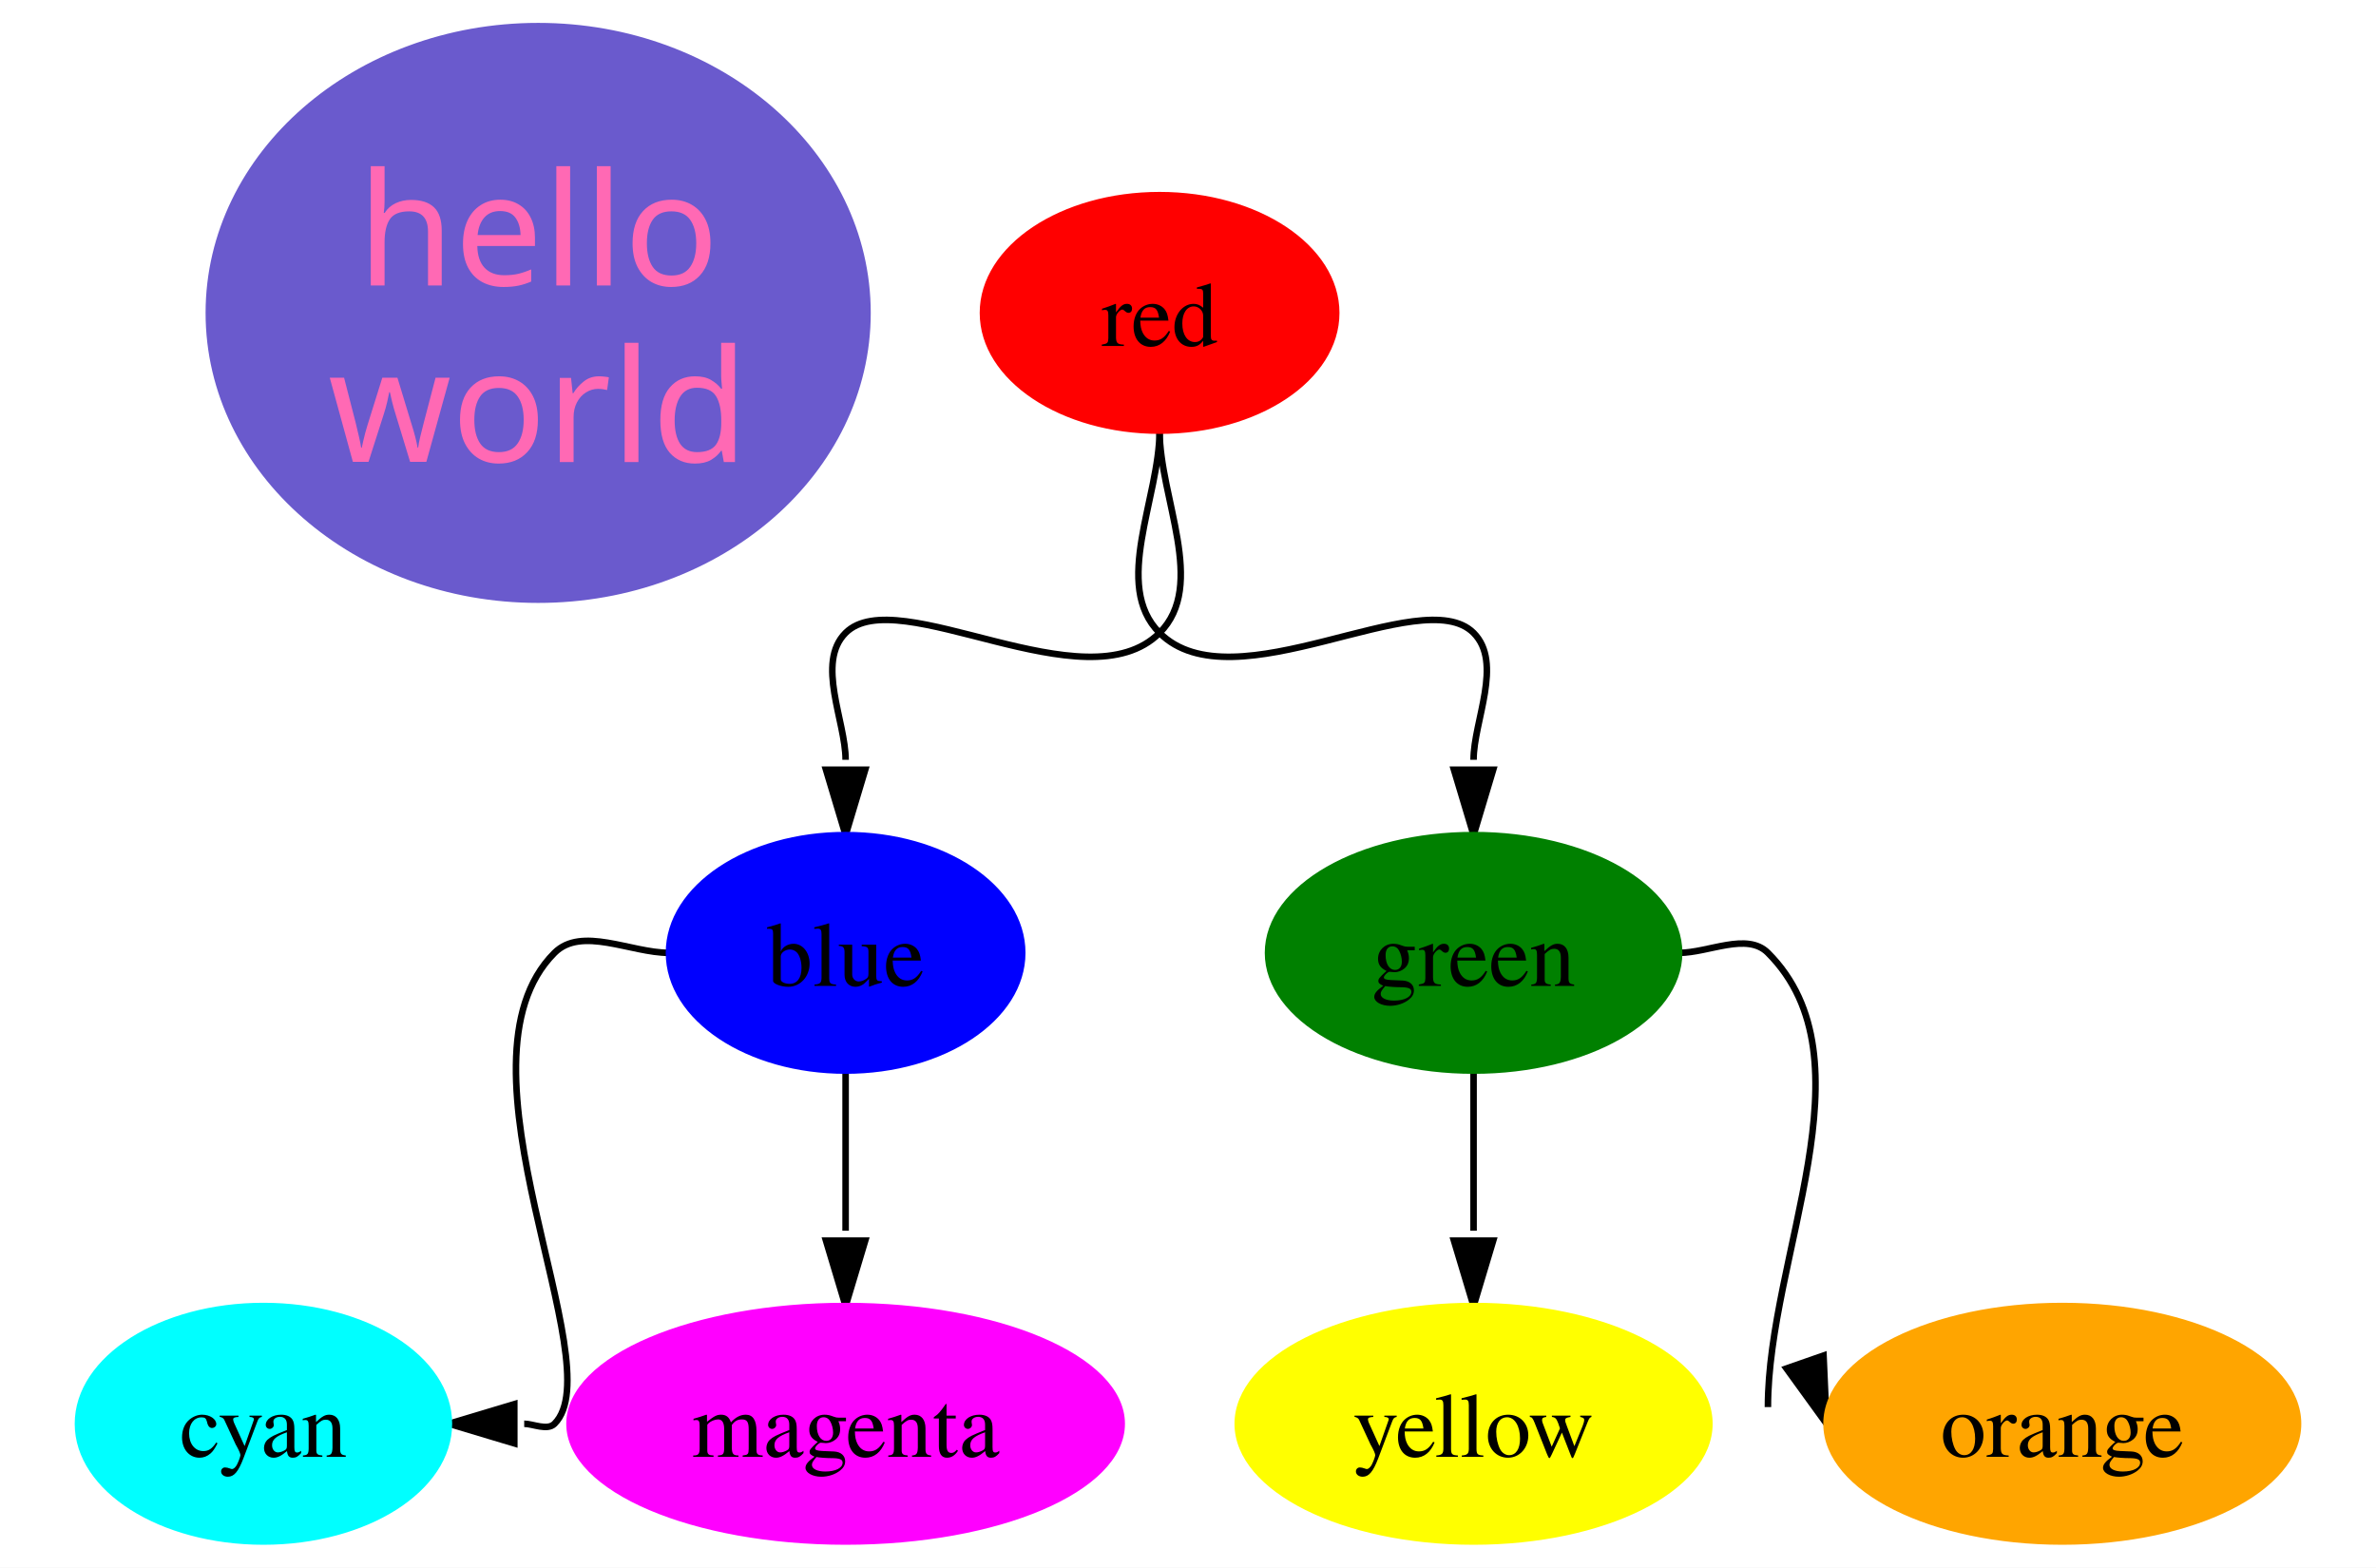
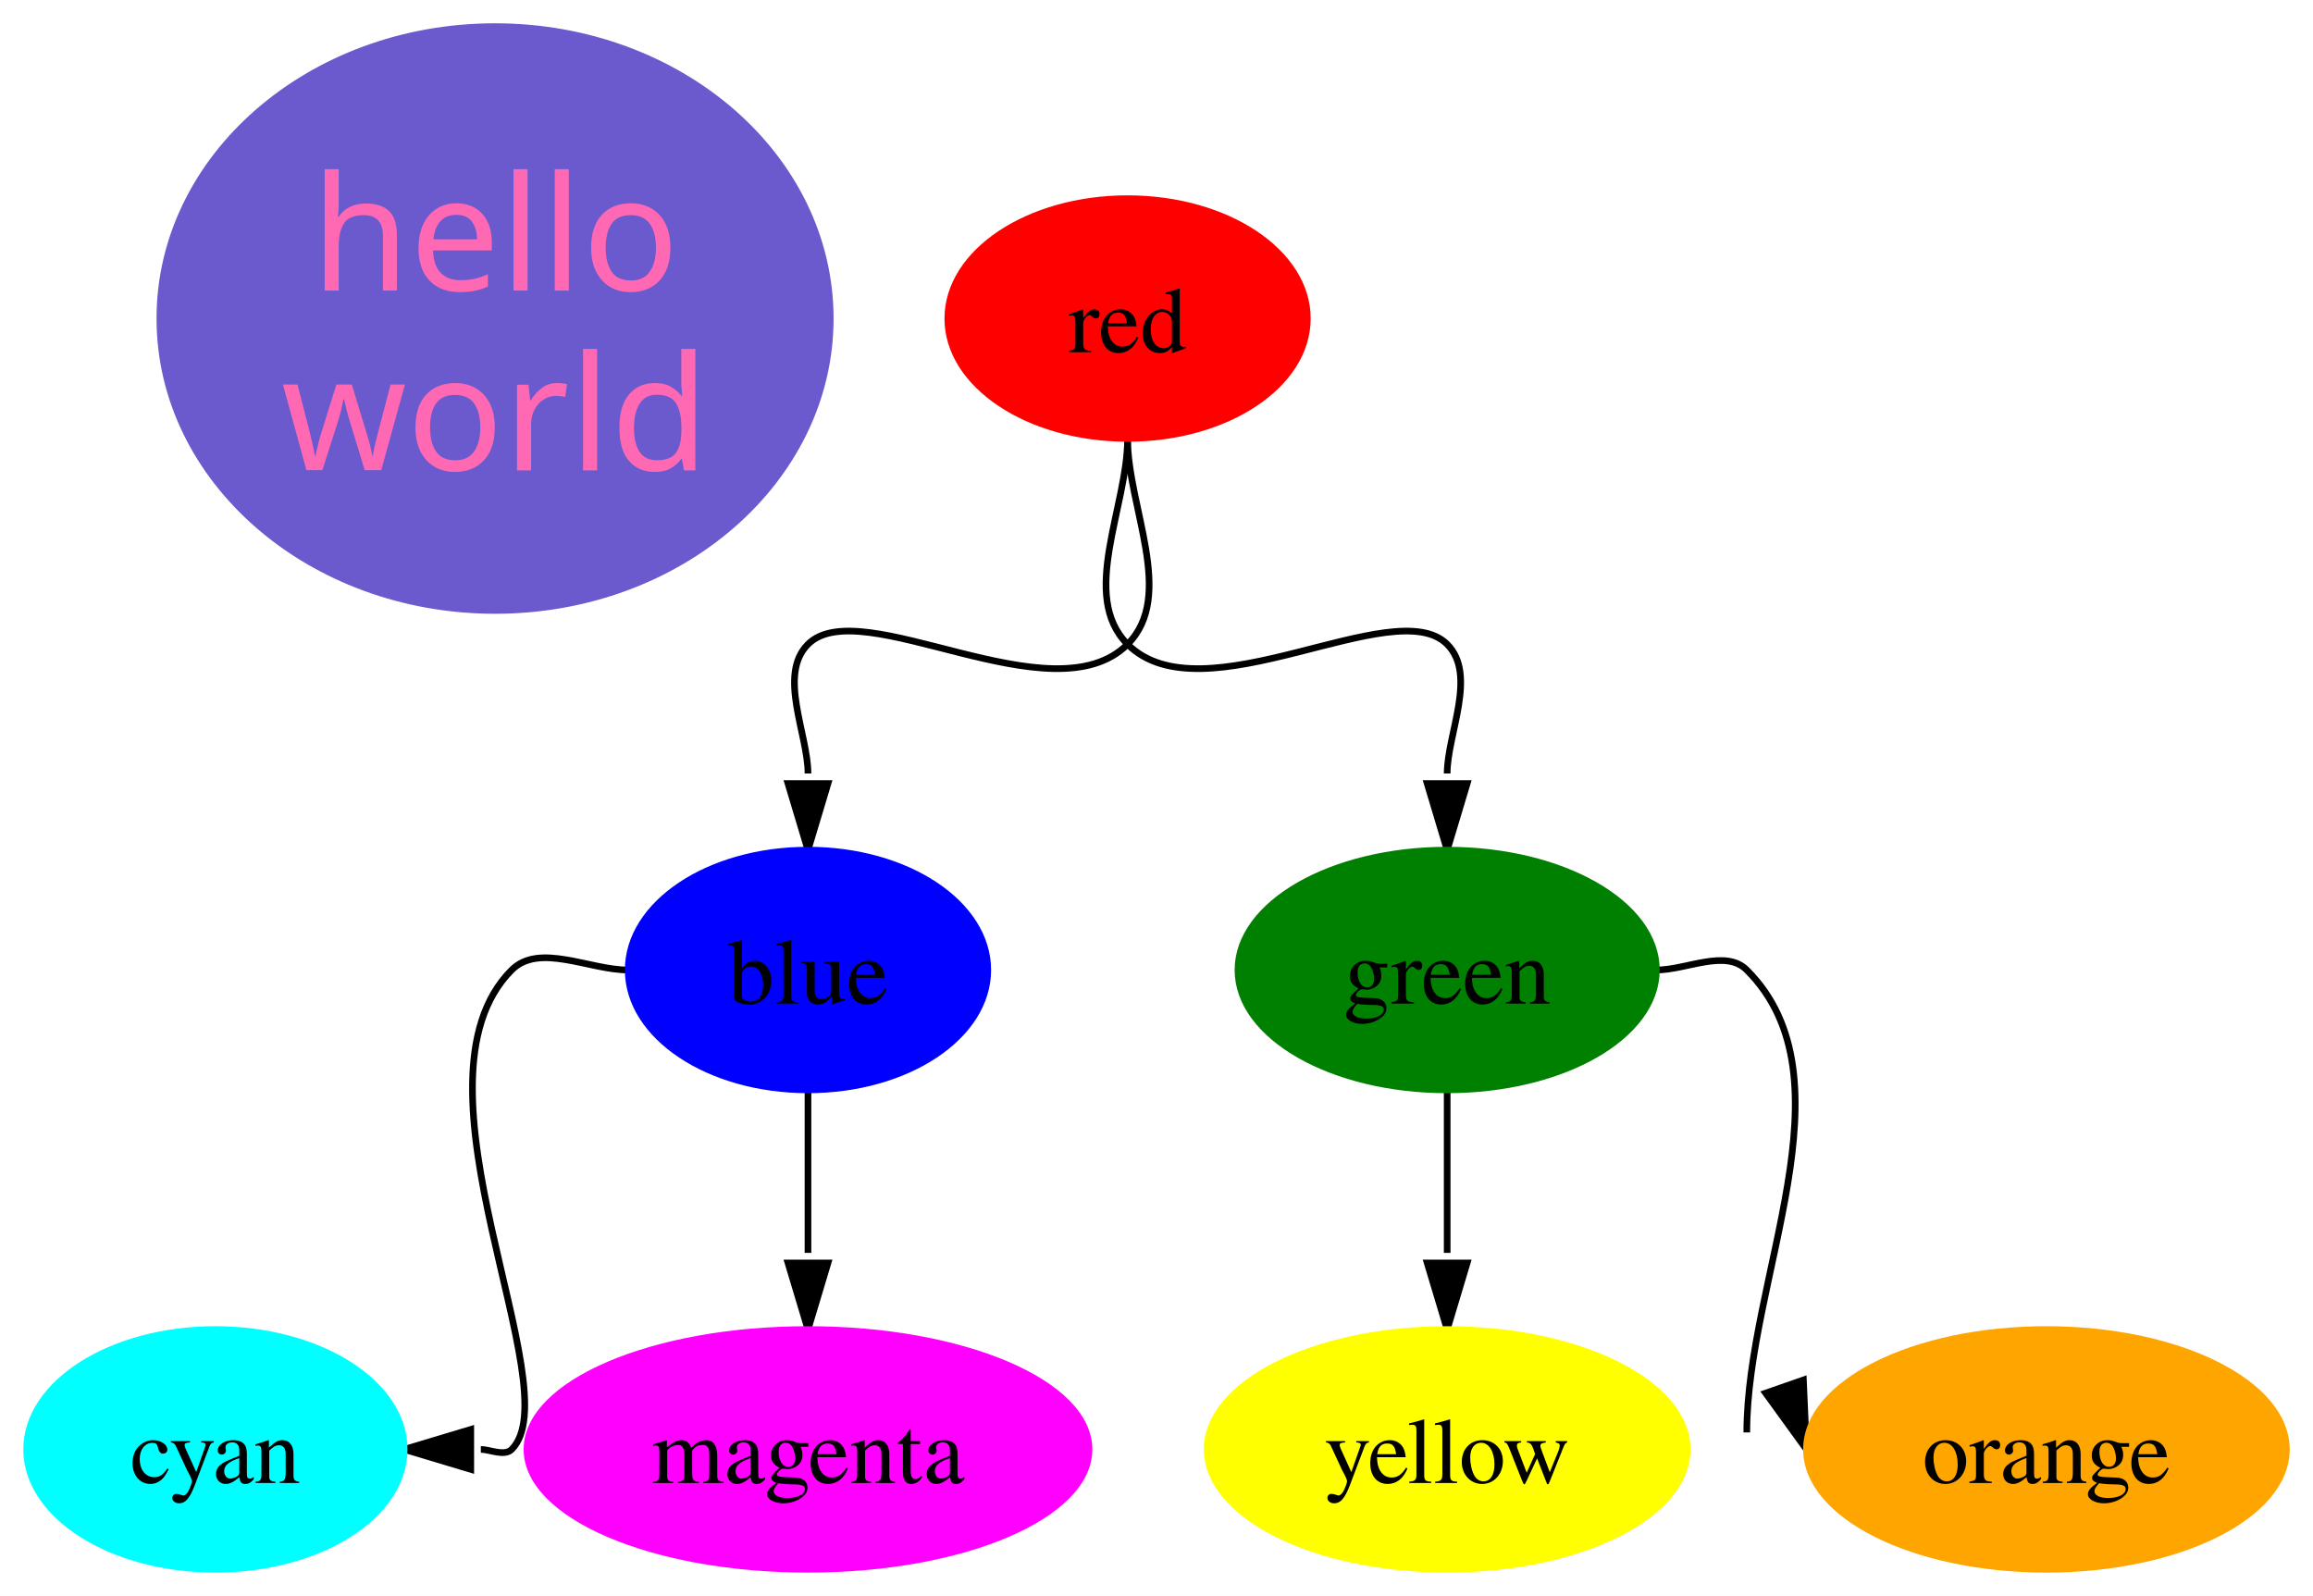
- <svg xmlns="http://www.w3.org/2000/svg" width="363.231pt" height="239.681pt" viewBox="0 0 363.231 239.681">
-   <rect x="0" y="0" width="363.231" height="239.681" fill="white" />
+ <svg xmlns="http://www.w3.org/2000/svg" width="347.391pt" height="239.681pt" viewBox="0 0 347.391 239.681">
+   <rect x="0" y="0" width="347.391" height="239.681" fill="white" />
  <g transform="translate(0 239.6812) scale(1 -1)">
-     <path d="M 177.272 173.841 C 177.272 163.534 169.984 150.208 177.272 142.92 C 188.586 131.607 217.328 150.864 225.272 142.92 C 229.846 138.346 225.272 129.404 225.272 123.514" fill="none" stroke="black" />
-     <polygon points="225.272,112 228.272,122 222.272,122" fill="black" stroke="black" />
-     <path d="M 177.272 173.841 C 177.272 163.534 184.56 150.208 177.272 142.92 C 165.958 131.607 137.216 150.864 129.272 142.92 C 124.698 138.346 129.272 129.404 129.272 123.514" fill="none" stroke="black" />
-     <polygon points="129.272,112 132.272,122 126.272,122" fill="black" stroke="black" />
-     <path d="M 102.272 94 C 96.439 94 88.897 98.125 84.772 94 C 67.801 77.029 93.803 31.031 84.772 22 C 83.68 20.908 81.466 22 80.137 22" fill="none" stroke="black" />
-     <polygon points="68.624,22 78.624,19 78.624,25" fill="black" stroke="black" />
-     <path d="M 129.272 76 C 129.272 70.576 129.272 62.081 129.272 58 C 129.272 55.838 129.272 53.468 129.272 51.514" fill="none" stroke="black" />
-     <polygon points="129.272,40 132.272,50 126.272,50" fill="black" stroke="black" />
-     <path d="M 225.272 76 C 225.272 70.576 225.272 62.081 225.272 58 C 225.272 55.838 225.272 53.468 225.272 51.514" fill="none" stroke="black" />
-     <polygon points="225.272,40 228.272,50 222.272,50" fill="black" stroke="black" />
-     <path d="M 256.693 94 C 261.22 94 267.071 97.201 270.272 94 C 286.641 77.631 270.272 47.702 270.272 24.553" fill="none" stroke="black" />
-     <polygon points="279.233,22 278.773,32.43 273.108,30.455" fill="black" stroke="black" />
-     <ellipse cx="82.272" cy="191.841" rx="50.343" ry="43.841" fill="slateblue" stroke="slateblue" />
-     <text x="82.272" y="-196.041" transform="scale(1 -1)" text-anchor="middle" font-family="Palatino-Italic" font-size="24" fill="hotpink" textLength="47.045" lengthAdjust="spacing">hello</text>
-     <text x="82.272" y="-169.041" transform="scale(1 -1)" text-anchor="middle" font-family="Palatino-Italic" font-size="24" fill="hotpink" textLength="54.958" lengthAdjust="spacing">world</text>
-     <ellipse cx="177.272" cy="191.841" rx="27" ry="18" fill="red" stroke="red" />
-     <text x="177.272" y="-186.791" transform="scale(1 -1)" text-anchor="middle" font-family="Times,serif" font-size="14" fill="black" textLength="17.189" lengthAdjust="spacing">red</text>
-     <ellipse cx="225.272" cy="94" rx="31.421" ry="18" fill="green" stroke="green" />
-     <text x="225.272" y="-88.95" transform="scale(1 -1)" text-anchor="middle" font-family="Times,serif" font-size="14" fill="black" textLength="29.908" lengthAdjust="spacing">green</text>
-     <ellipse cx="129.272" cy="94" rx="27" ry="18" fill="blue" stroke="blue" />
-     <text x="129.272" y="-88.95" transform="scale(1 -1)" text-anchor="middle" font-family="Times,serif" font-size="14" fill="black" textLength="23.182" lengthAdjust="spacing">blue</text>
-     <ellipse cx="40.272" cy="22" rx="28.352" ry="18" fill="cyan" stroke="cyan" />
-     <text x="40.272" y="-16.95" transform="scale(1 -1)" text-anchor="middle" font-family="Times,serif" font-size="14" fill="black" textLength="25.437" lengthAdjust="spacing">cyan</text>
-     <ellipse cx="129.272" cy="22" rx="42.206" ry="18" fill="magenta" stroke="magenta" />
-     <text x="129.272" y="-16.95" transform="scale(1 -1)" text-anchor="middle" font-family="Times,serif" font-size="14" fill="black" textLength="46.228" lengthAdjust="spacing">magenta</text>
-     <ellipse cx="225.272" cy="22" rx="36.049" ry="18" fill="yellow" stroke="yellow" />
-     <text x="225.272" y="-16.95" transform="scale(1 -1)" text-anchor="middle" font-family="Times,serif" font-size="14" fill="black" textLength="36.662" lengthAdjust="spacing">yellow</text>
-     <ellipse cx="315.272" cy="22" rx="36.039" ry="18" fill="orange" stroke="orange" />
-     <text x="315.272" y="-16.95" transform="scale(1 -1)" text-anchor="middle" font-family="Times,serif" font-size="14" fill="black" textLength="36.648" lengthAdjust="spacing">orange</text>
+     <path d="M 169.352 173.841 C 169.352 163.534 162.064 150.208 169.352 142.92 C 180.666 131.607 209.408 150.864 217.352 142.92 C 221.926 138.346 217.352 129.404 217.352 123.514" fill="none" stroke="black" />
+     <polygon points="217.352,112 220.352,122 214.352,122" fill="black" stroke="black" />
+     <path d="M 169.352 173.841 C 169.352 163.534 176.64 150.208 169.352 142.92 C 158.038 131.607 129.296 150.864 121.352 142.92 C 116.778 138.346 121.352 129.404 121.352 123.514" fill="none" stroke="black" />
+     <polygon points="121.352,112 124.352,122 118.352,122" fill="black" stroke="black" />
+     <path d="M 94.352 94 C 88.519 94 80.977 98.125 76.852 94 C 59.881 77.029 85.883 31.031 76.852 22 C 75.76 20.908 73.546 22 72.217 22" fill="none" stroke="black" />
+     <polygon points="60.704,22 70.704,19 70.704,25" fill="black" stroke="black" />
+     <path d="M 121.352 76 C 121.352 70.576 121.352 62.081 121.352 58 C 121.352 55.838 121.352 53.468 121.352 51.514" fill="none" stroke="black" />
+     <polygon points="121.352,40 124.352,50 118.352,50" fill="black" stroke="black" />
+     <path d="M 217.352 76 C 217.352 70.576 217.352 62.081 217.352 58 C 217.352 55.838 217.352 53.468 217.352 51.514" fill="none" stroke="black" />
+     <polygon points="217.352,40 220.352,50 214.352,50" fill="black" stroke="black" />
+     <path d="M 248.773 94 C 253.3 94 259.151 97.201 262.352 94 C 278.721 77.631 262.352 47.702 262.352 24.553" fill="none" stroke="black" />
+     <polygon points="271.313,22 270.853,32.43 265.188,30.455" fill="black" stroke="black" />
+     <ellipse cx="74.352" cy="191.841" rx="50.343" ry="43.841" fill="slateblue" stroke="slateblue" />
+     <text x="74.352" y="-196.041" transform="scale(1 -1)" text-anchor="middle" font-family="Palatino-Italic" font-size="24" fill="hotpink" textLength="47.045" lengthAdjust="spacing">hello</text>
+     <text x="74.352" y="-169.041" transform="scale(1 -1)" text-anchor="middle" font-family="Palatino-Italic" font-size="24" fill="hotpink" textLength="54.958" lengthAdjust="spacing">world</text>
+     <ellipse cx="169.352" cy="191.841" rx="27" ry="18" fill="red" stroke="red" />
+     <text x="169.352" y="-186.791" transform="scale(1 -1)" text-anchor="middle" font-family="Times,serif" font-size="14" fill="black" textLength="17.189" lengthAdjust="spacing">red</text>
+     <ellipse cx="217.352" cy="94" rx="31.421" ry="18" fill="green" stroke="green" />
+     <text x="217.352" y="-88.95" transform="scale(1 -1)" text-anchor="middle" font-family="Times,serif" font-size="14" fill="black" textLength="29.908" lengthAdjust="spacing">green</text>
+     <ellipse cx="121.352" cy="94" rx="27" ry="18" fill="blue" stroke="blue" />
+     <text x="121.352" y="-88.95" transform="scale(1 -1)" text-anchor="middle" font-family="Times,serif" font-size="14" fill="black" textLength="23.182" lengthAdjust="spacing">blue</text>
+     <ellipse cx="32.352" cy="22" rx="28.352" ry="18" fill="cyan" stroke="cyan" />
+     <text x="32.352" y="-16.95" transform="scale(1 -1)" text-anchor="middle" font-family="Times,serif" font-size="14" fill="black" textLength="25.437" lengthAdjust="spacing">cyan</text>
+     <ellipse cx="121.352" cy="22" rx="42.206" ry="18" fill="magenta" stroke="magenta" />
+     <text x="121.352" y="-16.95" transform="scale(1 -1)" text-anchor="middle" font-family="Times,serif" font-size="14" fill="black" textLength="46.228" lengthAdjust="spacing">magenta</text>
+     <ellipse cx="217.352" cy="22" rx="36.049" ry="18" fill="yellow" stroke="yellow" />
+     <text x="217.352" y="-16.95" transform="scale(1 -1)" text-anchor="middle" font-family="Times,serif" font-size="14" fill="black" textLength="36.662" lengthAdjust="spacing">yellow</text>
+     <ellipse cx="307.352" cy="22" rx="36.039" ry="18" fill="orange" stroke="orange" />
+     <text x="307.352" y="-16.95" transform="scale(1 -1)" text-anchor="middle" font-family="Times,serif" font-size="14" fill="black" textLength="36.648" lengthAdjust="spacing">orange</text>
  </g>
</svg>
